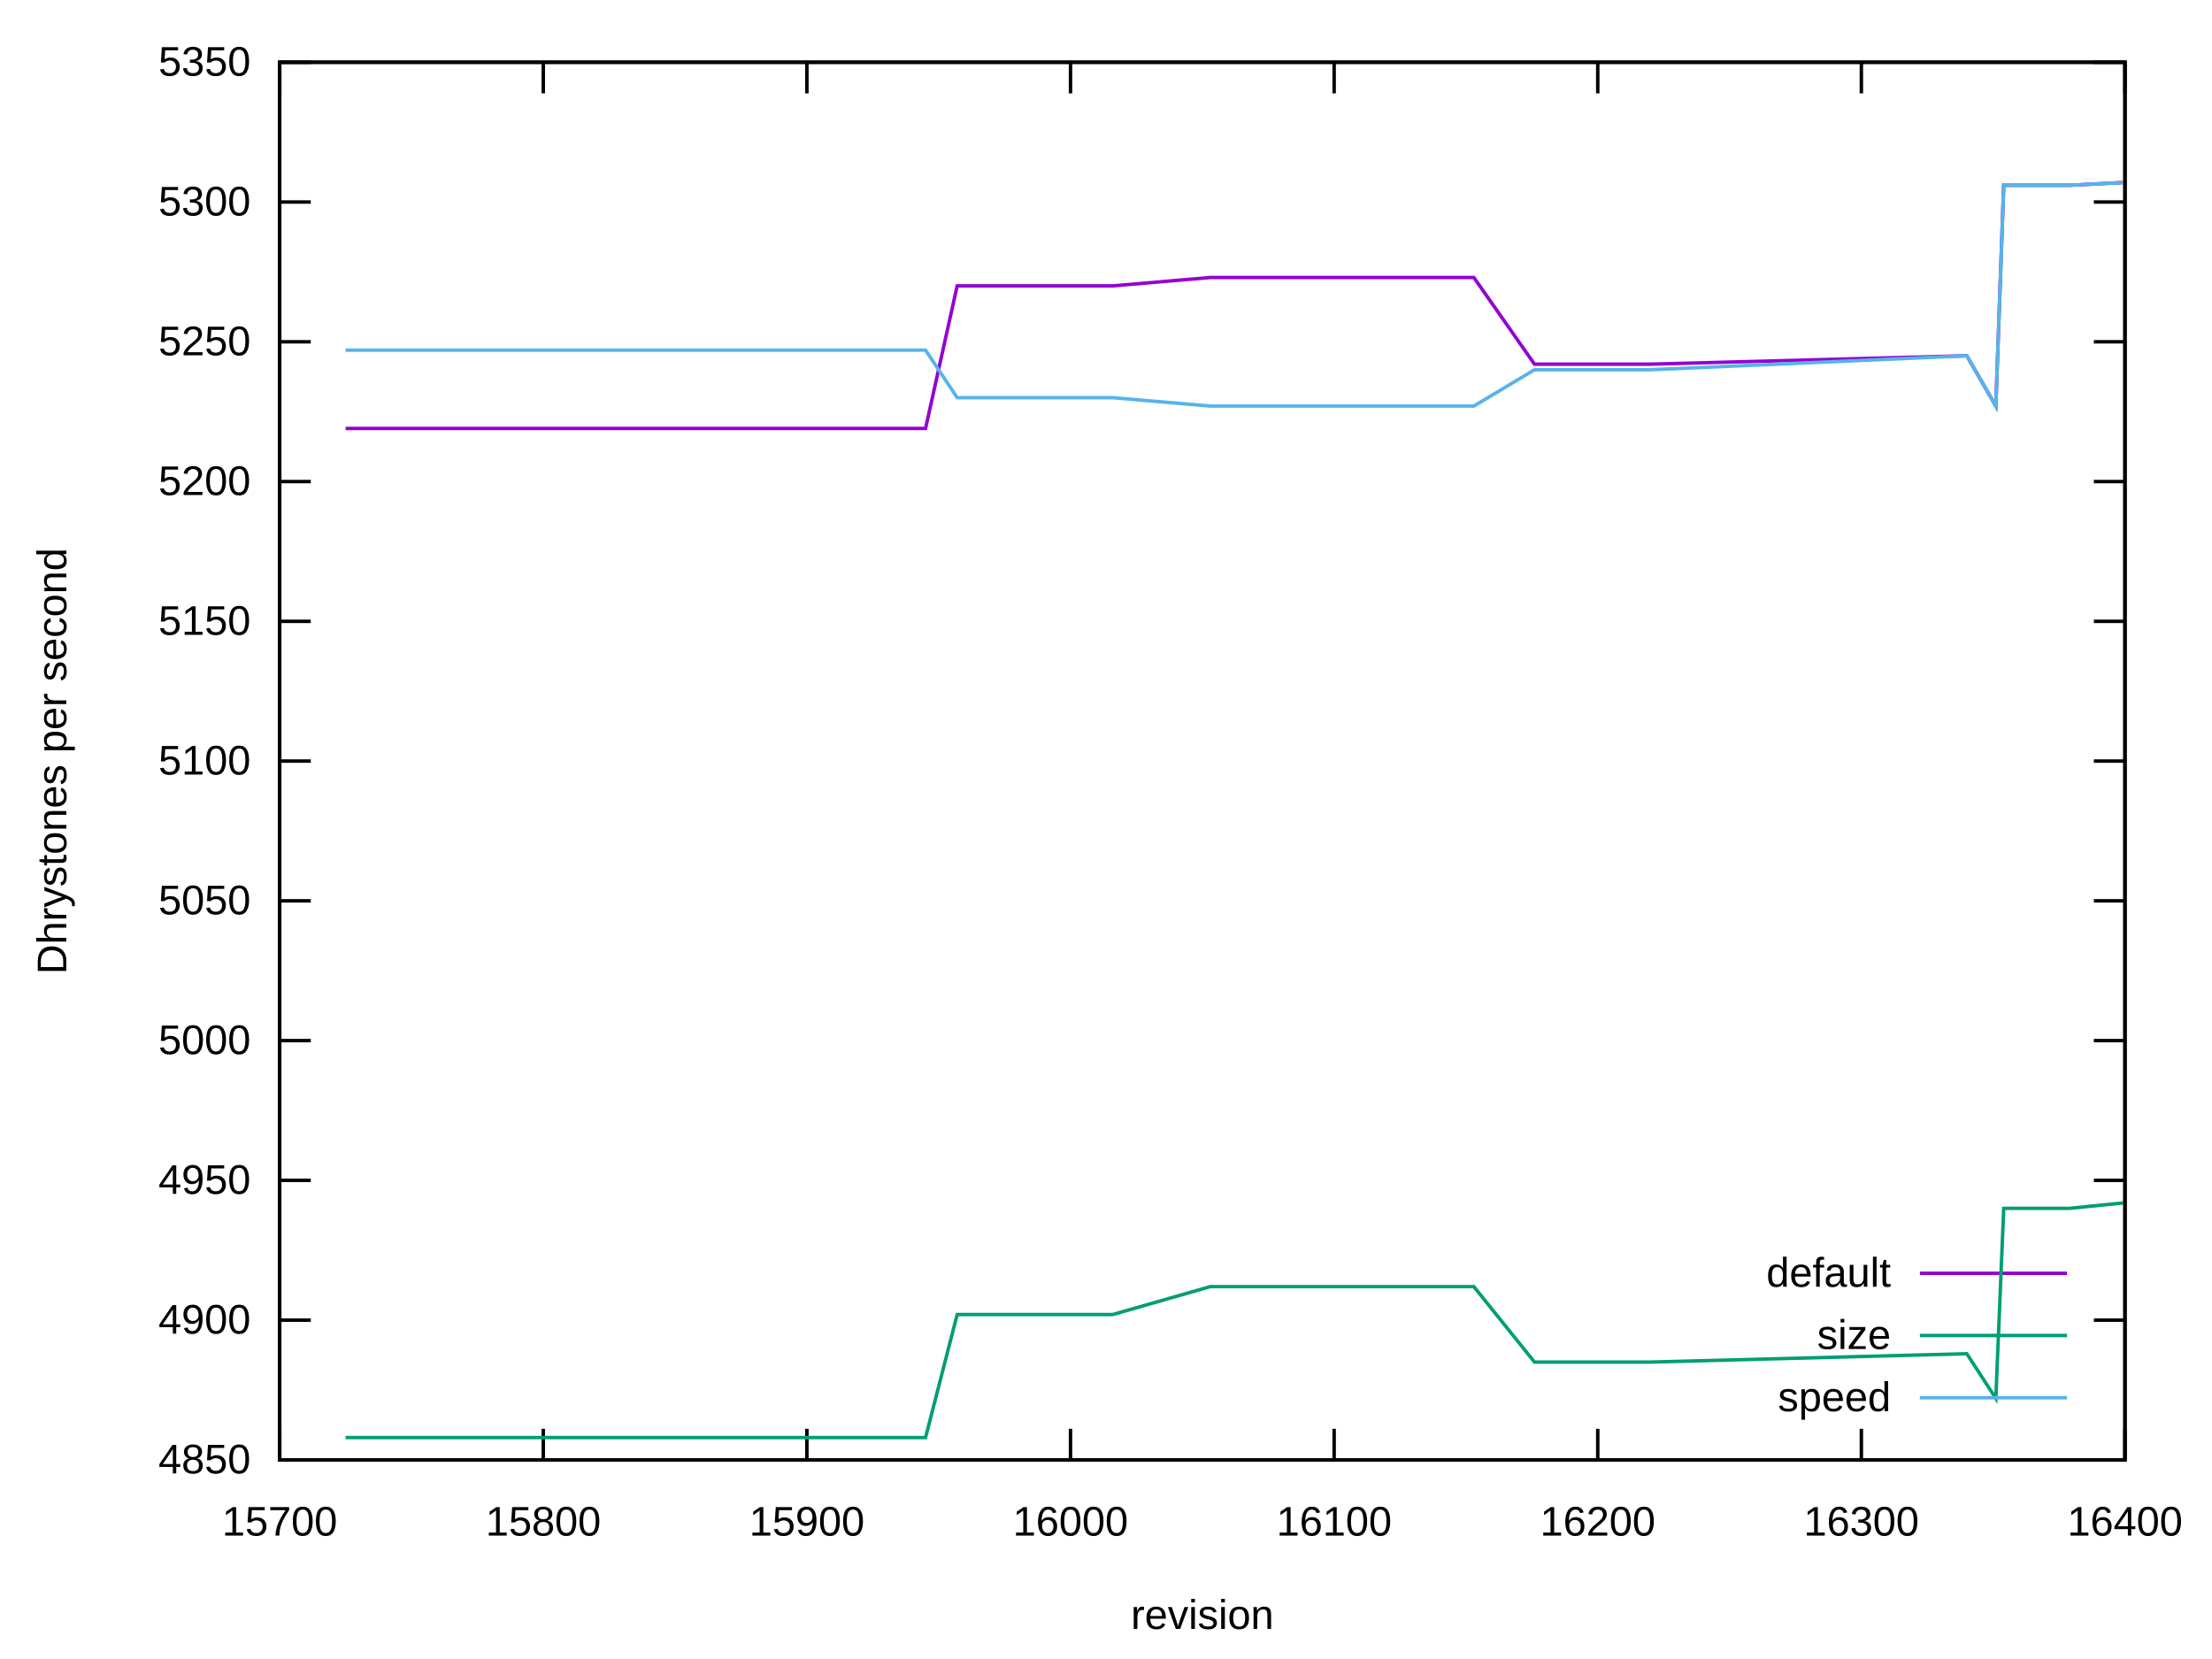
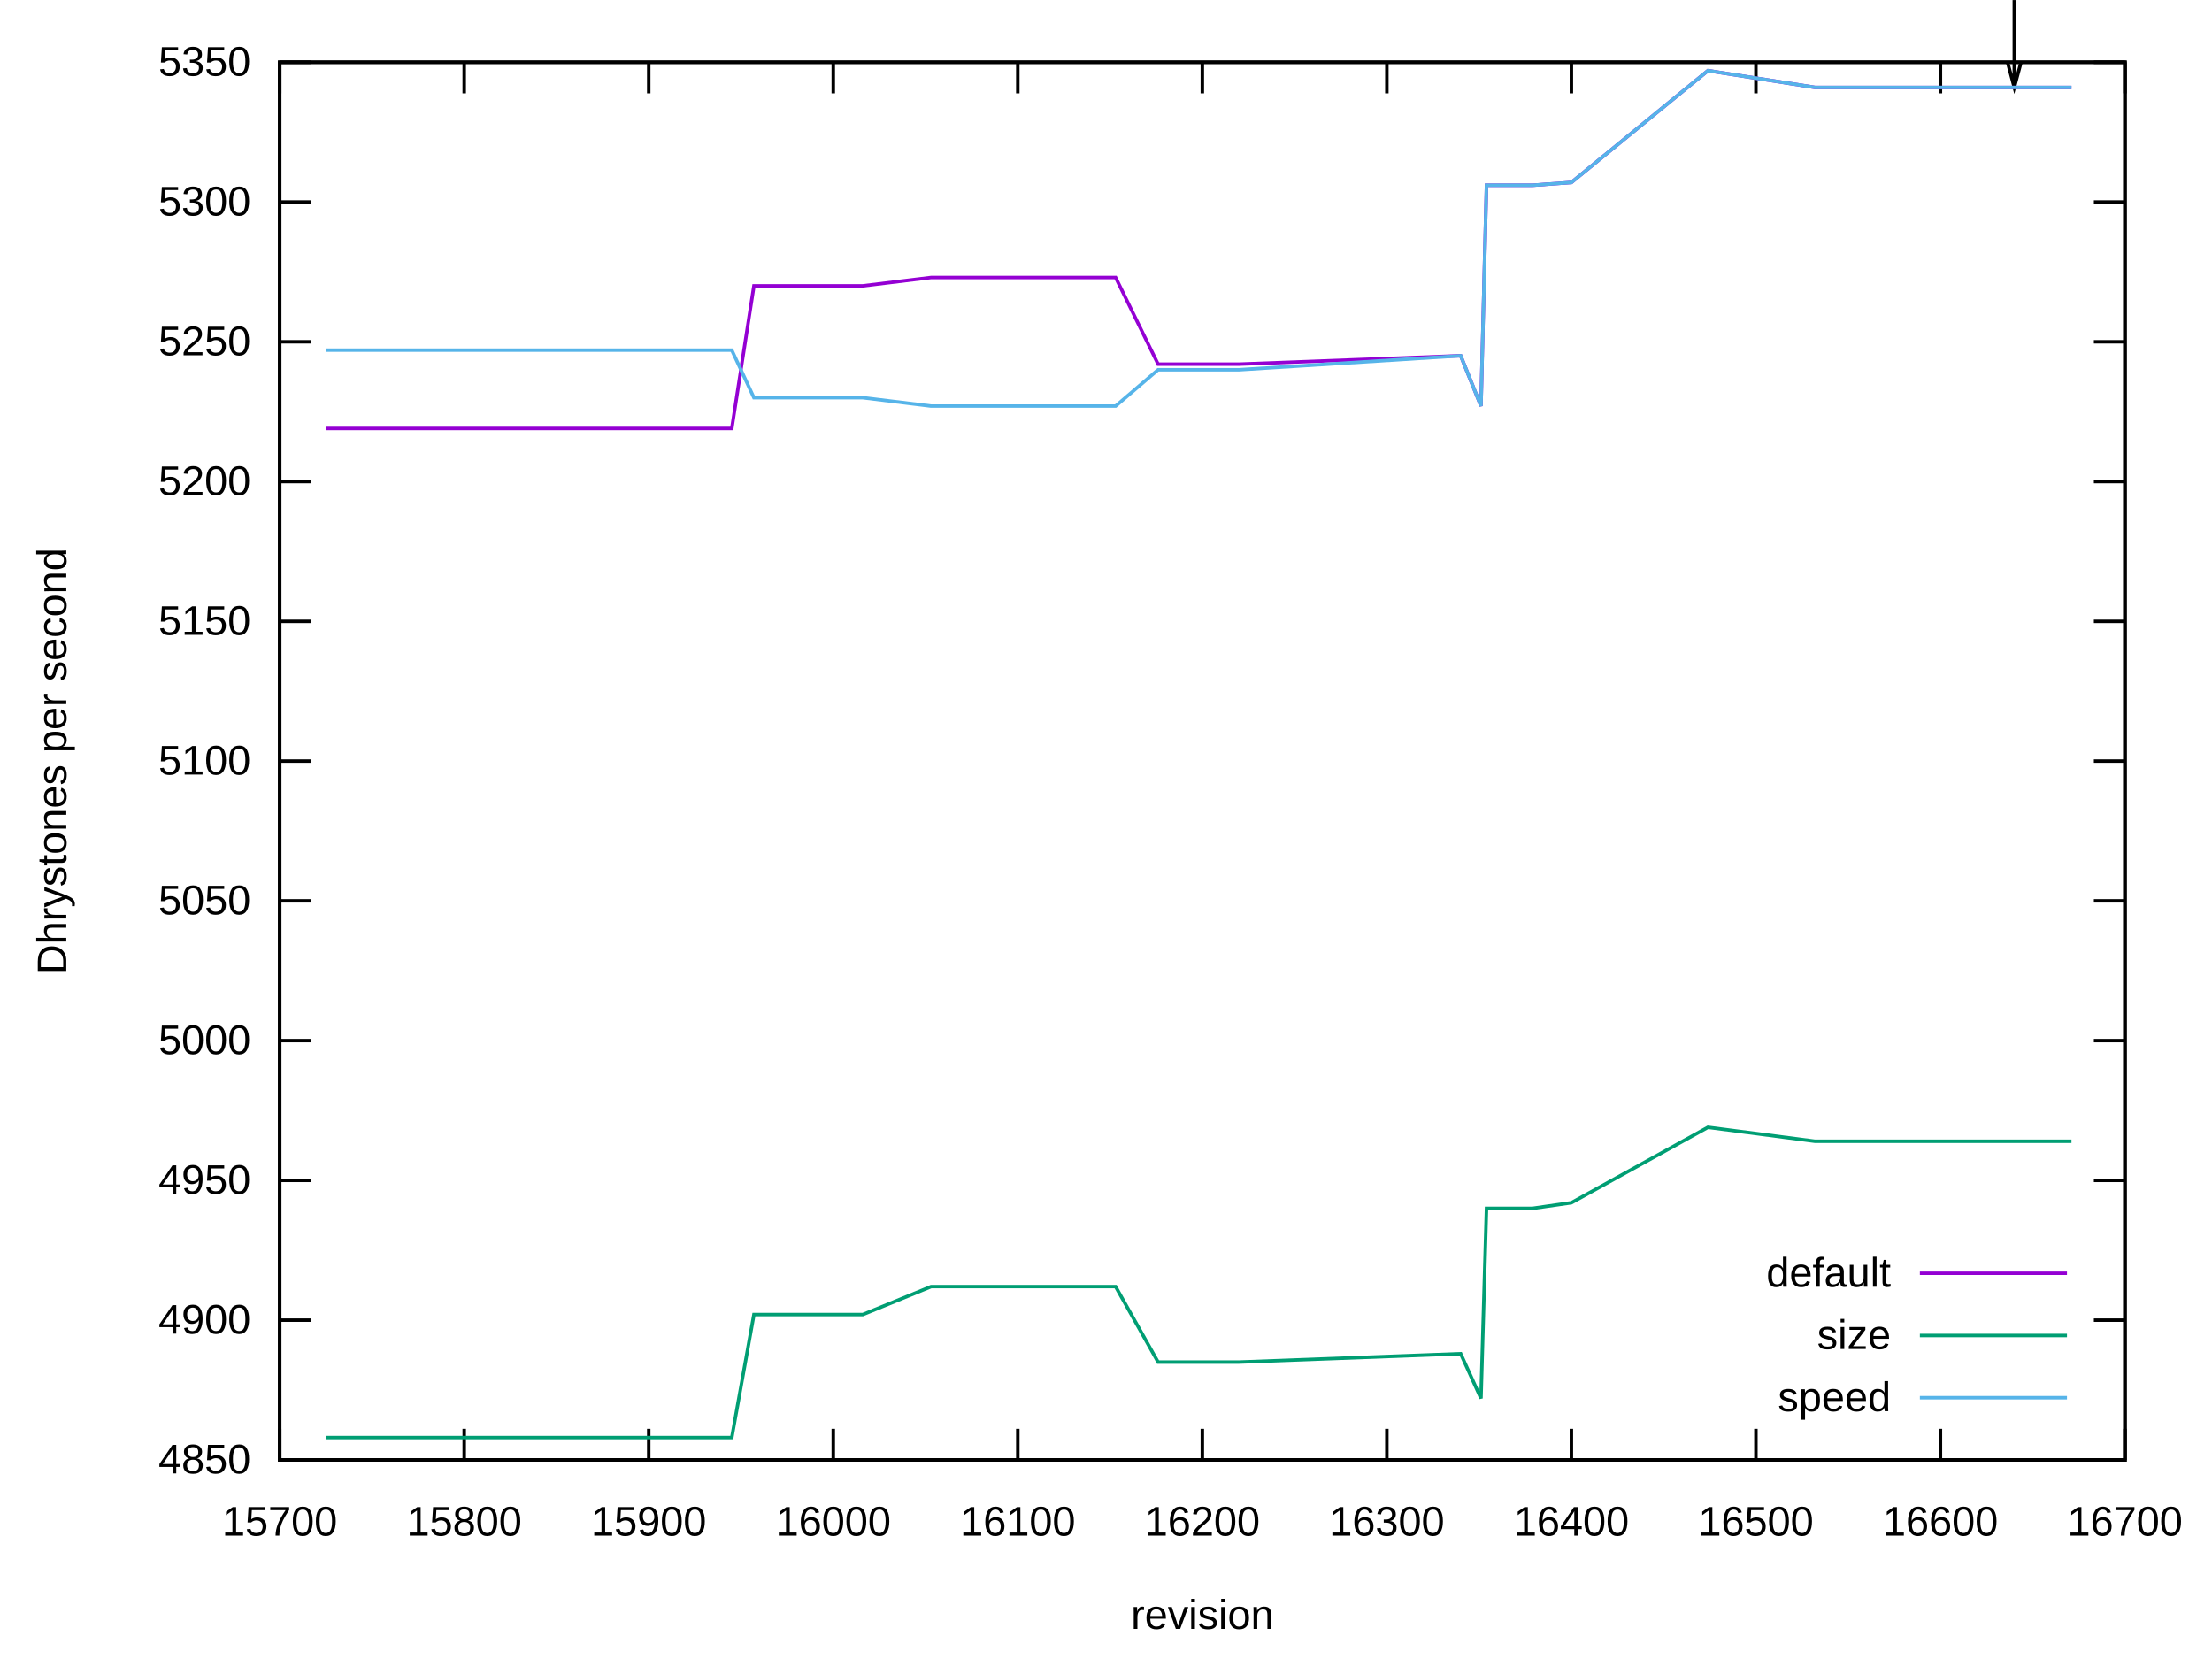
<svg xmlns="http://www.w3.org/2000/svg" xmlns:xlink="http://www.w3.org/1999/xlink" width="640" height="480" viewBox="0 0 640 480">
  <g id="gnuplot_canvas">
    <rect x="0" y="0" width="640" height="480" fill="none" />
    <defs>
      <circle id="gpDot" r="0.5" stroke-width="0.5" stroke="currentColor" />
      <path id="gpPt0" stroke-width="0.222" stroke="currentColor" d="M-1,0 h2 M0,-1 v2" />
      <path id="gpPt1" stroke-width="0.222" stroke="currentColor" d="M-1,-1 L1,1 M1,-1 L-1,1" />
      <path id="gpPt2" stroke-width="0.222" stroke="currentColor" d="M-1,0 L1,0 M0,-1 L0,1 M-1,-1 L1,1 M-1,1 L1,-1" />
      <rect id="gpPt3" stroke-width="0.222" stroke="currentColor" x="-1" y="-1" width="2" height="2" />
      <rect id="gpPt4" stroke-width="0.222" stroke="currentColor" fill="currentColor" x="-1" y="-1" width="2" height="2" />
      <circle id="gpPt5" stroke-width="0.222" stroke="currentColor" cx="0" cy="0" r="1" />
      <use xlink:href="#gpPt5" id="gpPt6" fill="currentColor" stroke="none" />
      <path id="gpPt7" stroke-width="0.222" stroke="currentColor" d="M0,-1.33 L-1.33,0.67 L1.33,0.67 z" />
      <use xlink:href="#gpPt7" id="gpPt8" fill="currentColor" stroke="none" />
      <use xlink:href="#gpPt7" id="gpPt9" stroke="currentColor" transform="rotate(180)" />
      <use xlink:href="#gpPt9" id="gpPt10" fill="currentColor" stroke="none" />
      <use xlink:href="#gpPt3" id="gpPt11" stroke="currentColor" transform="rotate(45)" />
      <use xlink:href="#gpPt11" id="gpPt12" fill="currentColor" stroke="none" />
      <path id="gpPt13" stroke-width="0.222" stroke="currentColor" d="M0,1.330 L1.265,0.411 L0.782,-1.067 L-0.782,-1.076 L-1.265,0.411 z" />
      <use xlink:href="#gpPt13" id="gpPt14" fill="currentColor" stroke="none" />
      <filter id="textbox" filterUnits="objectBoundingBox" x="0" y="0" height="1" width="1">
        <feFlood flood-color="white" flood-opacity="1" result="bgnd" />
        <feComposite in="SourceGraphic" in2="bgnd" operator="atop" />
      </filter>
      <filter id="greybox" filterUnits="objectBoundingBox" x="0" y="0" height="1" width="1">
        <feFlood flood-color="lightgrey" flood-opacity="1" result="grey" />
        <feComposite in="SourceGraphic" in2="grey" operator="atop" />
      </filter>
    </defs>
    <g fill="none" color="white" stroke="currentColor" stroke-width="1.00" stroke-linecap="butt" stroke-linejoin="miter">
</g>
    <g fill="none" color="black" stroke="currentColor" stroke-width="1.00" stroke-linecap="butt" stroke-linejoin="miter">
      <path stroke="black" d="M80.92,422.40 L89.92,422.40 M614.82,422.40 L605.82,422.40  " />
      <g transform="translate(72.53,426.30)" stroke="none" fill="black" font-family="Arial" font-size="12.00" text-anchor="end">
        <text>
          <tspan font-family="Arial"> 4850</tspan>
        </text>
      </g>
    </g>
    <g fill="none" color="black" stroke="currentColor" stroke-width="1.00" stroke-linecap="butt" stroke-linejoin="miter">
      <path stroke="black" d="M80.92,381.96 L89.92,381.96 M614.82,381.96 L605.82,381.96  " />
      <g transform="translate(72.53,385.86)" stroke="none" fill="black" font-family="Arial" font-size="12.00" text-anchor="end">
        <text>
          <tspan font-family="Arial"> 4900</tspan>
        </text>
      </g>
    </g>
    <g fill="none" color="black" stroke="currentColor" stroke-width="1.00" stroke-linecap="butt" stroke-linejoin="miter">
      <path stroke="black" d="M80.92,341.52 L89.92,341.52 M614.82,341.52 L605.82,341.52  " />
      <g transform="translate(72.53,345.42)" stroke="none" fill="black" font-family="Arial" font-size="12.00" text-anchor="end">
        <text>
          <tspan font-family="Arial"> 4950</tspan>
        </text>
      </g>
    </g>
    <g fill="none" color="black" stroke="currentColor" stroke-width="1.00" stroke-linecap="butt" stroke-linejoin="miter">
      <path stroke="black" d="M80.92,301.08 L89.92,301.08 M614.82,301.08 L605.82,301.08  " />
      <g transform="translate(72.53,304.98)" stroke="none" fill="black" font-family="Arial" font-size="12.00" text-anchor="end">
        <text>
          <tspan font-family="Arial"> 5000</tspan>
        </text>
      </g>
    </g>
    <g fill="none" color="black" stroke="currentColor" stroke-width="1.00" stroke-linecap="butt" stroke-linejoin="miter">
      <path stroke="black" d="M80.92,260.64 L89.92,260.64 M614.82,260.64 L605.82,260.64  " />
      <g transform="translate(72.53,264.54)" stroke="none" fill="black" font-family="Arial" font-size="12.00" text-anchor="end">
        <text>
          <tspan font-family="Arial"> 5050</tspan>
        </text>
      </g>
    </g>
    <g fill="none" color="black" stroke="currentColor" stroke-width="1.00" stroke-linecap="butt" stroke-linejoin="miter">
      <path stroke="black" d="M80.92,220.20 L89.92,220.20 M614.82,220.20 L605.82,220.20  " />
      <g transform="translate(72.53,224.10)" stroke="none" fill="black" font-family="Arial" font-size="12.00" text-anchor="end">
        <text>
          <tspan font-family="Arial"> 5100</tspan>
        </text>
      </g>
    </g>
    <g fill="none" color="black" stroke="currentColor" stroke-width="1.00" stroke-linecap="butt" stroke-linejoin="miter">
      <path stroke="black" d="M80.92,179.77 L89.92,179.77 M614.82,179.77 L605.82,179.77  " />
      <g transform="translate(72.53,183.67)" stroke="none" fill="black" font-family="Arial" font-size="12.00" text-anchor="end">
        <text>
          <tspan font-family="Arial"> 5150</tspan>
        </text>
      </g>
    </g>
    <g fill="none" color="black" stroke="currentColor" stroke-width="1.00" stroke-linecap="butt" stroke-linejoin="miter">
      <path stroke="black" d="M80.92,139.33 L89.92,139.33 M614.82,139.33 L605.82,139.33  " />
      <g transform="translate(72.53,143.23)" stroke="none" fill="black" font-family="Arial" font-size="12.00" text-anchor="end">
        <text>
          <tspan font-family="Arial"> 5200</tspan>
        </text>
      </g>
    </g>
    <g fill="none" color="black" stroke="currentColor" stroke-width="1.00" stroke-linecap="butt" stroke-linejoin="miter">
      <path stroke="black" d="M80.92,98.89 L89.92,98.89 M614.82,98.89 L605.82,98.89  " />
      <g transform="translate(72.53,102.79)" stroke="none" fill="black" font-family="Arial" font-size="12.00" text-anchor="end">
        <text>
          <tspan font-family="Arial"> 5250</tspan>
        </text>
      </g>
    </g>
    <g fill="none" color="black" stroke="currentColor" stroke-width="1.00" stroke-linecap="butt" stroke-linejoin="miter">
      <path stroke="black" d="M80.92,58.45 L89.92,58.45 M614.82,58.45 L605.82,58.45  " />
      <g transform="translate(72.53,62.35)" stroke="none" fill="black" font-family="Arial" font-size="12.00" text-anchor="end">
        <text>
          <tspan font-family="Arial"> 5300</tspan>
        </text>
      </g>
    </g>
    <g fill="none" color="black" stroke="currentColor" stroke-width="1.00" stroke-linecap="butt" stroke-linejoin="miter">
      <path stroke="black" d="M80.92,18.01 L89.92,18.01 M614.82,18.01 L605.82,18.01  " />
      <g transform="translate(72.53,21.91)" stroke="none" fill="black" font-family="Arial" font-size="12.00" text-anchor="end">
        <text>
          <tspan font-family="Arial"> 5350</tspan>
        </text>
      </g>
    </g>
    <g fill="none" color="black" stroke="currentColor" stroke-width="1.00" stroke-linecap="butt" stroke-linejoin="miter">
      <path stroke="black" d="M80.92,422.40 L80.92,413.40 M80.92,18.01 L80.92,27.01  " />
      <g transform="translate(80.92,444.30)" stroke="none" fill="black" font-family="Arial" font-size="12.00" text-anchor="middle">
        <text>
          <tspan font-family="Arial"> 15700</tspan>
        </text>
      </g>
    </g>
    <g fill="none" color="black" stroke="currentColor" stroke-width="1.00" stroke-linecap="butt" stroke-linejoin="miter">
-       <path stroke="black" d="M157.19,422.40 L157.19,413.40 M157.19,18.01 L157.19,27.01  " />
-       <g transform="translate(157.19,444.30)" stroke="none" fill="black" font-family="Arial" font-size="12.00" text-anchor="middle">
+       <path stroke="black" d="M134.31,422.40 L134.31,413.40 M134.31,18.01 L134.31,27.01  " />
+       <g transform="translate(134.31,444.30)" stroke="none" fill="black" font-family="Arial" font-size="12.00" text-anchor="middle">
        <text>
          <tspan font-family="Arial"> 15800</tspan>
        </text>
      </g>
    </g>
    <g fill="none" color="black" stroke="currentColor" stroke-width="1.00" stroke-linecap="butt" stroke-linejoin="miter">
-       <path stroke="black" d="M233.46,422.40 L233.46,413.40 M233.46,18.01 L233.46,27.01  " />
-       <g transform="translate(233.46,444.30)" stroke="none" fill="black" font-family="Arial" font-size="12.00" text-anchor="middle">
+       <path stroke="black" d="M187.70,422.40 L187.70,413.40 M187.70,18.01 L187.70,27.01  " />
+       <g transform="translate(187.70,444.30)" stroke="none" fill="black" font-family="Arial" font-size="12.00" text-anchor="middle">
        <text>
          <tspan font-family="Arial"> 15900</tspan>
        </text>
      </g>
    </g>
    <g fill="none" color="black" stroke="currentColor" stroke-width="1.00" stroke-linecap="butt" stroke-linejoin="miter">
-       <path stroke="black" d="M309.73,422.40 L309.73,413.40 M309.73,18.01 L309.73,27.01  " />
-       <g transform="translate(309.73,444.30)" stroke="none" fill="black" font-family="Arial" font-size="12.00" text-anchor="middle">
+       <path stroke="black" d="M241.09,422.40 L241.09,413.40 M241.09,18.01 L241.09,27.01  " />
+       <g transform="translate(241.09,444.30)" stroke="none" fill="black" font-family="Arial" font-size="12.00" text-anchor="middle">
        <text>
          <tspan font-family="Arial"> 16000</tspan>
        </text>
      </g>
    </g>
    <g fill="none" color="black" stroke="currentColor" stroke-width="1.00" stroke-linecap="butt" stroke-linejoin="miter">
-       <path stroke="black" d="M386.01,422.40 L386.01,413.40 M386.01,18.01 L386.01,27.01  " />
-       <g transform="translate(386.01,444.30)" stroke="none" fill="black" font-family="Arial" font-size="12.00" text-anchor="middle">
+       <path stroke="black" d="M294.48,422.40 L294.48,413.40 M294.48,18.01 L294.48,27.01  " />
+       <g transform="translate(294.48,444.30)" stroke="none" fill="black" font-family="Arial" font-size="12.00" text-anchor="middle">
        <text>
          <tspan font-family="Arial"> 16100</tspan>
        </text>
      </g>
    </g>
    <g fill="none" color="black" stroke="currentColor" stroke-width="1.00" stroke-linecap="butt" stroke-linejoin="miter">
-       <path stroke="black" d="M462.28,422.40 L462.28,413.40 M462.28,18.01 L462.28,27.01  " />
-       <g transform="translate(462.28,444.30)" stroke="none" fill="black" font-family="Arial" font-size="12.00" text-anchor="middle">
+       <path stroke="black" d="M347.87,422.40 L347.87,413.40 M347.87,18.01 L347.87,27.01  " />
+       <g transform="translate(347.87,444.30)" stroke="none" fill="black" font-family="Arial" font-size="12.00" text-anchor="middle">
        <text>
          <tspan font-family="Arial"> 16200</tspan>
        </text>
      </g>
    </g>
    <g fill="none" color="black" stroke="currentColor" stroke-width="1.00" stroke-linecap="butt" stroke-linejoin="miter">
-       <path stroke="black" d="M538.55,422.40 L538.55,413.40 M538.55,18.01 L538.55,27.01  " />
-       <g transform="translate(538.55,444.30)" stroke="none" fill="black" font-family="Arial" font-size="12.00" text-anchor="middle">
+       <path stroke="black" d="M401.26,422.40 L401.26,413.40 M401.26,18.01 L401.26,27.01  " />
+       <g transform="translate(401.26,444.30)" stroke="none" fill="black" font-family="Arial" font-size="12.00" text-anchor="middle">
        <text>
          <tspan font-family="Arial"> 16300</tspan>
+         </text>
+       </g>
+     </g>
+     <g fill="none" color="black" stroke="currentColor" stroke-width="1.00" stroke-linecap="butt" stroke-linejoin="miter">
+       <path stroke="black" d="M454.65,422.40 L454.65,413.40 M454.65,18.01 L454.65,27.01  " />
+       <g transform="translate(454.65,444.30)" stroke="none" fill="black" font-family="Arial" font-size="12.00" text-anchor="middle">
+         <text>
+           <tspan font-family="Arial"> 16400</tspan>
+         </text>
+       </g>
+     </g>
+     <g fill="none" color="black" stroke="currentColor" stroke-width="1.00" stroke-linecap="butt" stroke-linejoin="miter">
+       <path stroke="black" d="M508.04,422.40 L508.04,413.40 M508.04,18.01 L508.04,27.01  " />
+       <g transform="translate(508.04,444.30)" stroke="none" fill="black" font-family="Arial" font-size="12.00" text-anchor="middle">
+         <text>
+           <tspan font-family="Arial"> 16500</tspan>
+         </text>
+       </g>
+     </g>
+     <g fill="none" color="black" stroke="currentColor" stroke-width="1.00" stroke-linecap="butt" stroke-linejoin="miter">
+       <path stroke="black" d="M561.43,422.40 L561.43,413.40 M561.43,18.01 L561.43,27.01  " />
+       <g transform="translate(561.43,444.30)" stroke="none" fill="black" font-family="Arial" font-size="12.00" text-anchor="middle">
+         <text>
+           <tspan font-family="Arial"> 16600</tspan>
        </text>
      </g>
    </g>
    <g fill="none" color="black" stroke="currentColor" stroke-width="1.00" stroke-linecap="butt" stroke-linejoin="miter">
      <path stroke="black" d="M614.82,422.40 L614.82,413.40 M614.82,18.01 L614.82,27.01  " />
      <g transform="translate(614.82,444.30)" stroke="none" fill="black" font-family="Arial" font-size="12.00" text-anchor="middle">
        <text>
-           <tspan font-family="Arial"> 16400</tspan>
+           <tspan font-family="Arial"> 16700</tspan>
        </text>
      </g>
    </g>
    <g fill="none" color="black" stroke="currentColor" stroke-width="1.00" stroke-linecap="butt" stroke-linejoin="miter">
</g>
    <g fill="none" color="black" stroke="currentColor" stroke-width="1.00" stroke-linecap="butt" stroke-linejoin="miter">
      <path stroke="black" d="M80.92,18.01 L80.92,422.40 L614.82,422.40 L614.82,18.01 L80.92,18.01 Z  " />
    </g>
    <g fill="none" color="black" stroke="currentColor" stroke-width="1.00" stroke-linecap="butt" stroke-linejoin="miter">
- </g>
+       <path stroke="black" d="M580.84,17.96 L582.80,25.28 L584.76,17.96 M582.80,0.01 L582.80,25.28  " />
+     </g>
    <g fill="none" color="black" stroke="currentColor" stroke-width="1.00" stroke-linecap="butt" stroke-linejoin="miter">
</g>
    <g id="gnuplot_plot_1">
      <g fill="none" color="black" stroke="currentColor" stroke-width="1.00" stroke-linecap="butt" stroke-linejoin="miter">
        <g transform="translate(547.09,372.30)" stroke="none" fill="black" font-family="Arial" font-size="12.00" text-anchor="end">
          <text>
            <tspan font-family="Arial">default</tspan>
          </text>
        </g>
      </g>
      <g fill="none" color="black" stroke="currentColor" stroke-width="1.00" stroke-linecap="butt" stroke-linejoin="miter">
-         <path stroke="rgb(148,   0, 211)" d="M555.48,368.40 L598.04,368.40 M99.99,123.96 L132.78,123.96 L225.84,123.96 L226.60,123.96 L267.02,123.96 L267.79,123.96   L276.94,82.71 L321.94,82.71 L350.16,80.29 L426.43,80.29 L443.97,105.36 L477.53,105.36 L569.06,102.93 L577.45,117.49   L579.74,53.60 L598.80,53.60 L614.82,52.79  " />
+         <path stroke="rgb(148,   0, 211)" d="M555.48,368.40 L598.04,368.40 M94.27,123.96 L117.23,123.96 L182.36,123.96 L182.89,123.96 L211.19,123.96 L211.73,123.96   L218.13,82.71 L249.63,82.71 L269.39,80.29 L322.78,80.29 L335.06,105.36 L358.55,105.36 L422.62,102.93 L428.49,117.49   L430.09,53.60 L443.44,53.60 L454.65,52.79 L494.16,20.44 L525.12,25.29 L582.79,25.29 L583.85,25.29 L599.34,25.29    " />
      </g>
    </g>
    <g id="gnuplot_plot_2">
      <g fill="none" color="black" stroke="currentColor" stroke-width="1.00" stroke-linecap="butt" stroke-linejoin="miter">
        <g transform="translate(547.09,390.30)" stroke="none" fill="black" font-family="Arial" font-size="12.00" text-anchor="end">
          <text>
            <tspan font-family="Arial">size</tspan>
          </text>
        </g>
      </g>
      <g fill="none" color="black" stroke="currentColor" stroke-width="1.00" stroke-linecap="butt" stroke-linejoin="miter">
-         <path stroke="rgb(  0, 158, 115)" d="M555.48,386.40 L598.04,386.40 M99.99,415.93 L132.78,415.93 L225.84,415.93 L226.60,415.93 L267.02,415.93 L267.79,415.93   L276.94,380.34 L321.94,380.34 L350.16,372.26 L426.43,372.26 L443.97,394.09 L477.53,394.09 L569.06,391.67 L577.45,404.61   L579.74,349.61 L598.80,349.61 L614.82,347.99  " />
+         <path stroke="rgb(  0, 158, 115)" d="M555.48,386.40 L598.04,386.40 M94.27,415.93 L117.23,415.93 L182.36,415.93 L182.89,415.93 L211.19,415.93 L211.73,415.93   L218.13,380.34 L249.63,380.34 L269.39,372.26 L322.78,372.26 L335.06,394.09 L358.55,394.09 L422.62,391.67 L428.49,404.61   L430.09,349.61 L443.44,349.61 L454.65,347.99 L494.16,326.16 L525.12,330.20 L582.79,330.20 L583.85,330.20 L599.34,330.20    " />
      </g>
    </g>
    <g id="gnuplot_plot_3">
      <g fill="none" color="black" stroke="currentColor" stroke-width="1.00" stroke-linecap="butt" stroke-linejoin="miter">
        <g transform="translate(547.09,408.30)" stroke="none" fill="black" font-family="Arial" font-size="12.00" text-anchor="end">
          <text>
            <tspan font-family="Arial">speed</tspan>
          </text>
        </g>
      </g>
      <g fill="none" color="black" stroke="currentColor" stroke-width="1.00" stroke-linecap="butt" stroke-linejoin="miter">
-         <path stroke="rgb( 86, 180, 233)" d="M555.48,404.40 L598.04,404.40 M99.99,101.31 L132.78,101.31 L225.84,101.31 L226.60,101.31 L267.02,101.31 L267.79,101.31   L276.94,115.06 L321.94,115.06 L350.16,117.49 L426.43,117.49 L443.97,106.98 L477.53,106.98 L569.06,102.93 L577.45,117.49   L579.74,53.60 L598.80,53.60 L614.82,52.79  " />
+         <path stroke="rgb( 86, 180, 233)" d="M555.48,404.40 L598.04,404.40 M94.27,101.31 L117.23,101.31 L182.36,101.31 L182.89,101.31 L211.19,101.31 L211.73,101.31   L218.13,115.06 L249.63,115.06 L269.39,117.49 L322.78,117.49 L335.06,106.98 L358.55,106.98 L422.62,102.93 L428.49,117.49   L430.09,53.60 L443.44,53.60 L454.65,52.79 L494.16,20.44 L525.12,25.29 L582.79,25.29 L583.85,25.29 L599.34,25.29    " />
      </g>
    </g>
    <g fill="none" color="white" stroke="rgb( 86, 180, 233)" stroke-width="2.00" stroke-linecap="butt" stroke-linejoin="miter">
</g>
    <g fill="none" color="black" stroke="currentColor" stroke-width="2.00" stroke-linecap="butt" stroke-linejoin="miter">
</g>
    <g fill="none" color="black" stroke="black" stroke-width="1.00" stroke-linecap="butt" stroke-linejoin="miter">
</g>
    <g fill="none" color="black" stroke="currentColor" stroke-width="1.00" stroke-linecap="butt" stroke-linejoin="miter">
      <path stroke="black" d="M80.92,18.01 L80.92,422.40 L614.82,422.40 L614.82,18.01 L80.92,18.01 Z  " />
      <g transform="translate(19.18,220.21) rotate(270.00)" stroke="none" fill="black" font-family="Arial" font-size="12.00" text-anchor="middle">
        <text>
          <tspan font-family="Arial">Dhrystones per second</tspan>
        </text>
      </g>
    </g>
    <g fill="none" color="black" stroke="currentColor" stroke-width="1.00" stroke-linecap="butt" stroke-linejoin="miter">
      <g transform="translate(347.87,471.30)" stroke="none" fill="black" font-family="Arial" font-size="12.00" text-anchor="middle">
        <text>
          <tspan font-family="Arial">revision</tspan>
        </text>
      </g>
    </g>
    <g fill="none" color="black" stroke="currentColor" stroke-width="1.00" stroke-linecap="butt" stroke-linejoin="miter">
</g>
    <g fill="none" color="black" stroke="currentColor" stroke-width="1.00" stroke-linecap="butt" stroke-linejoin="miter">
</g>
  </g>
</svg>
